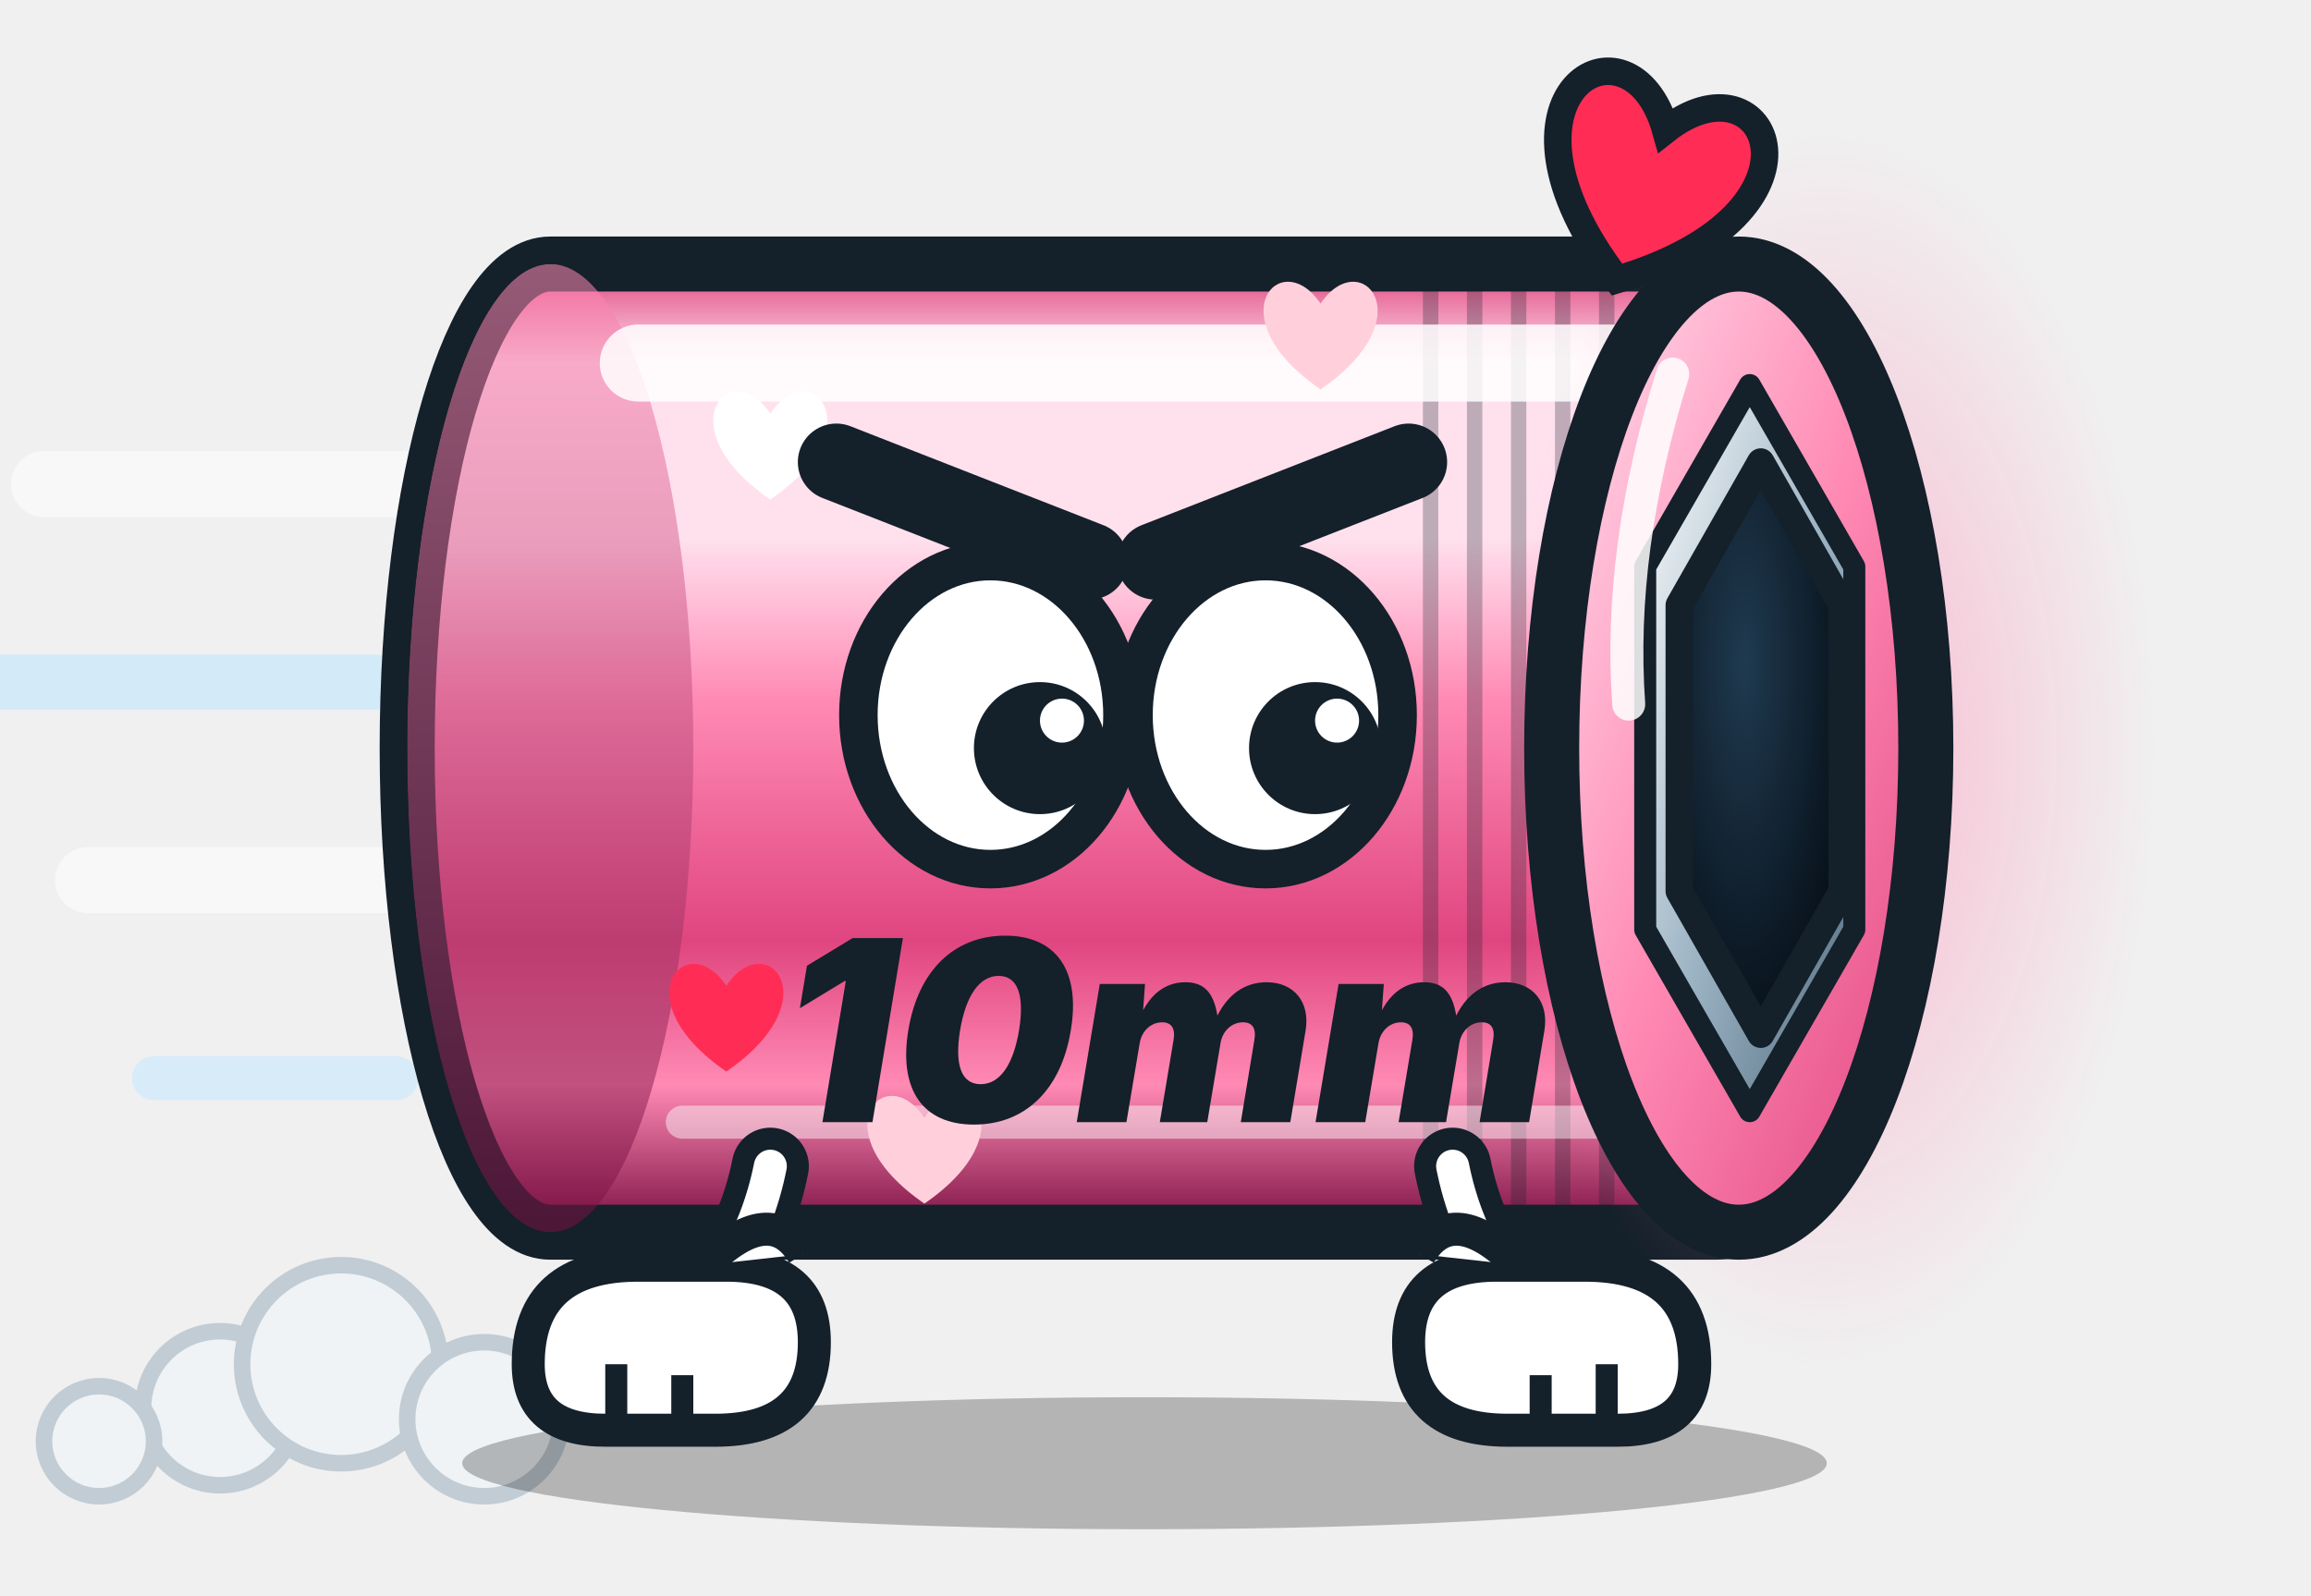
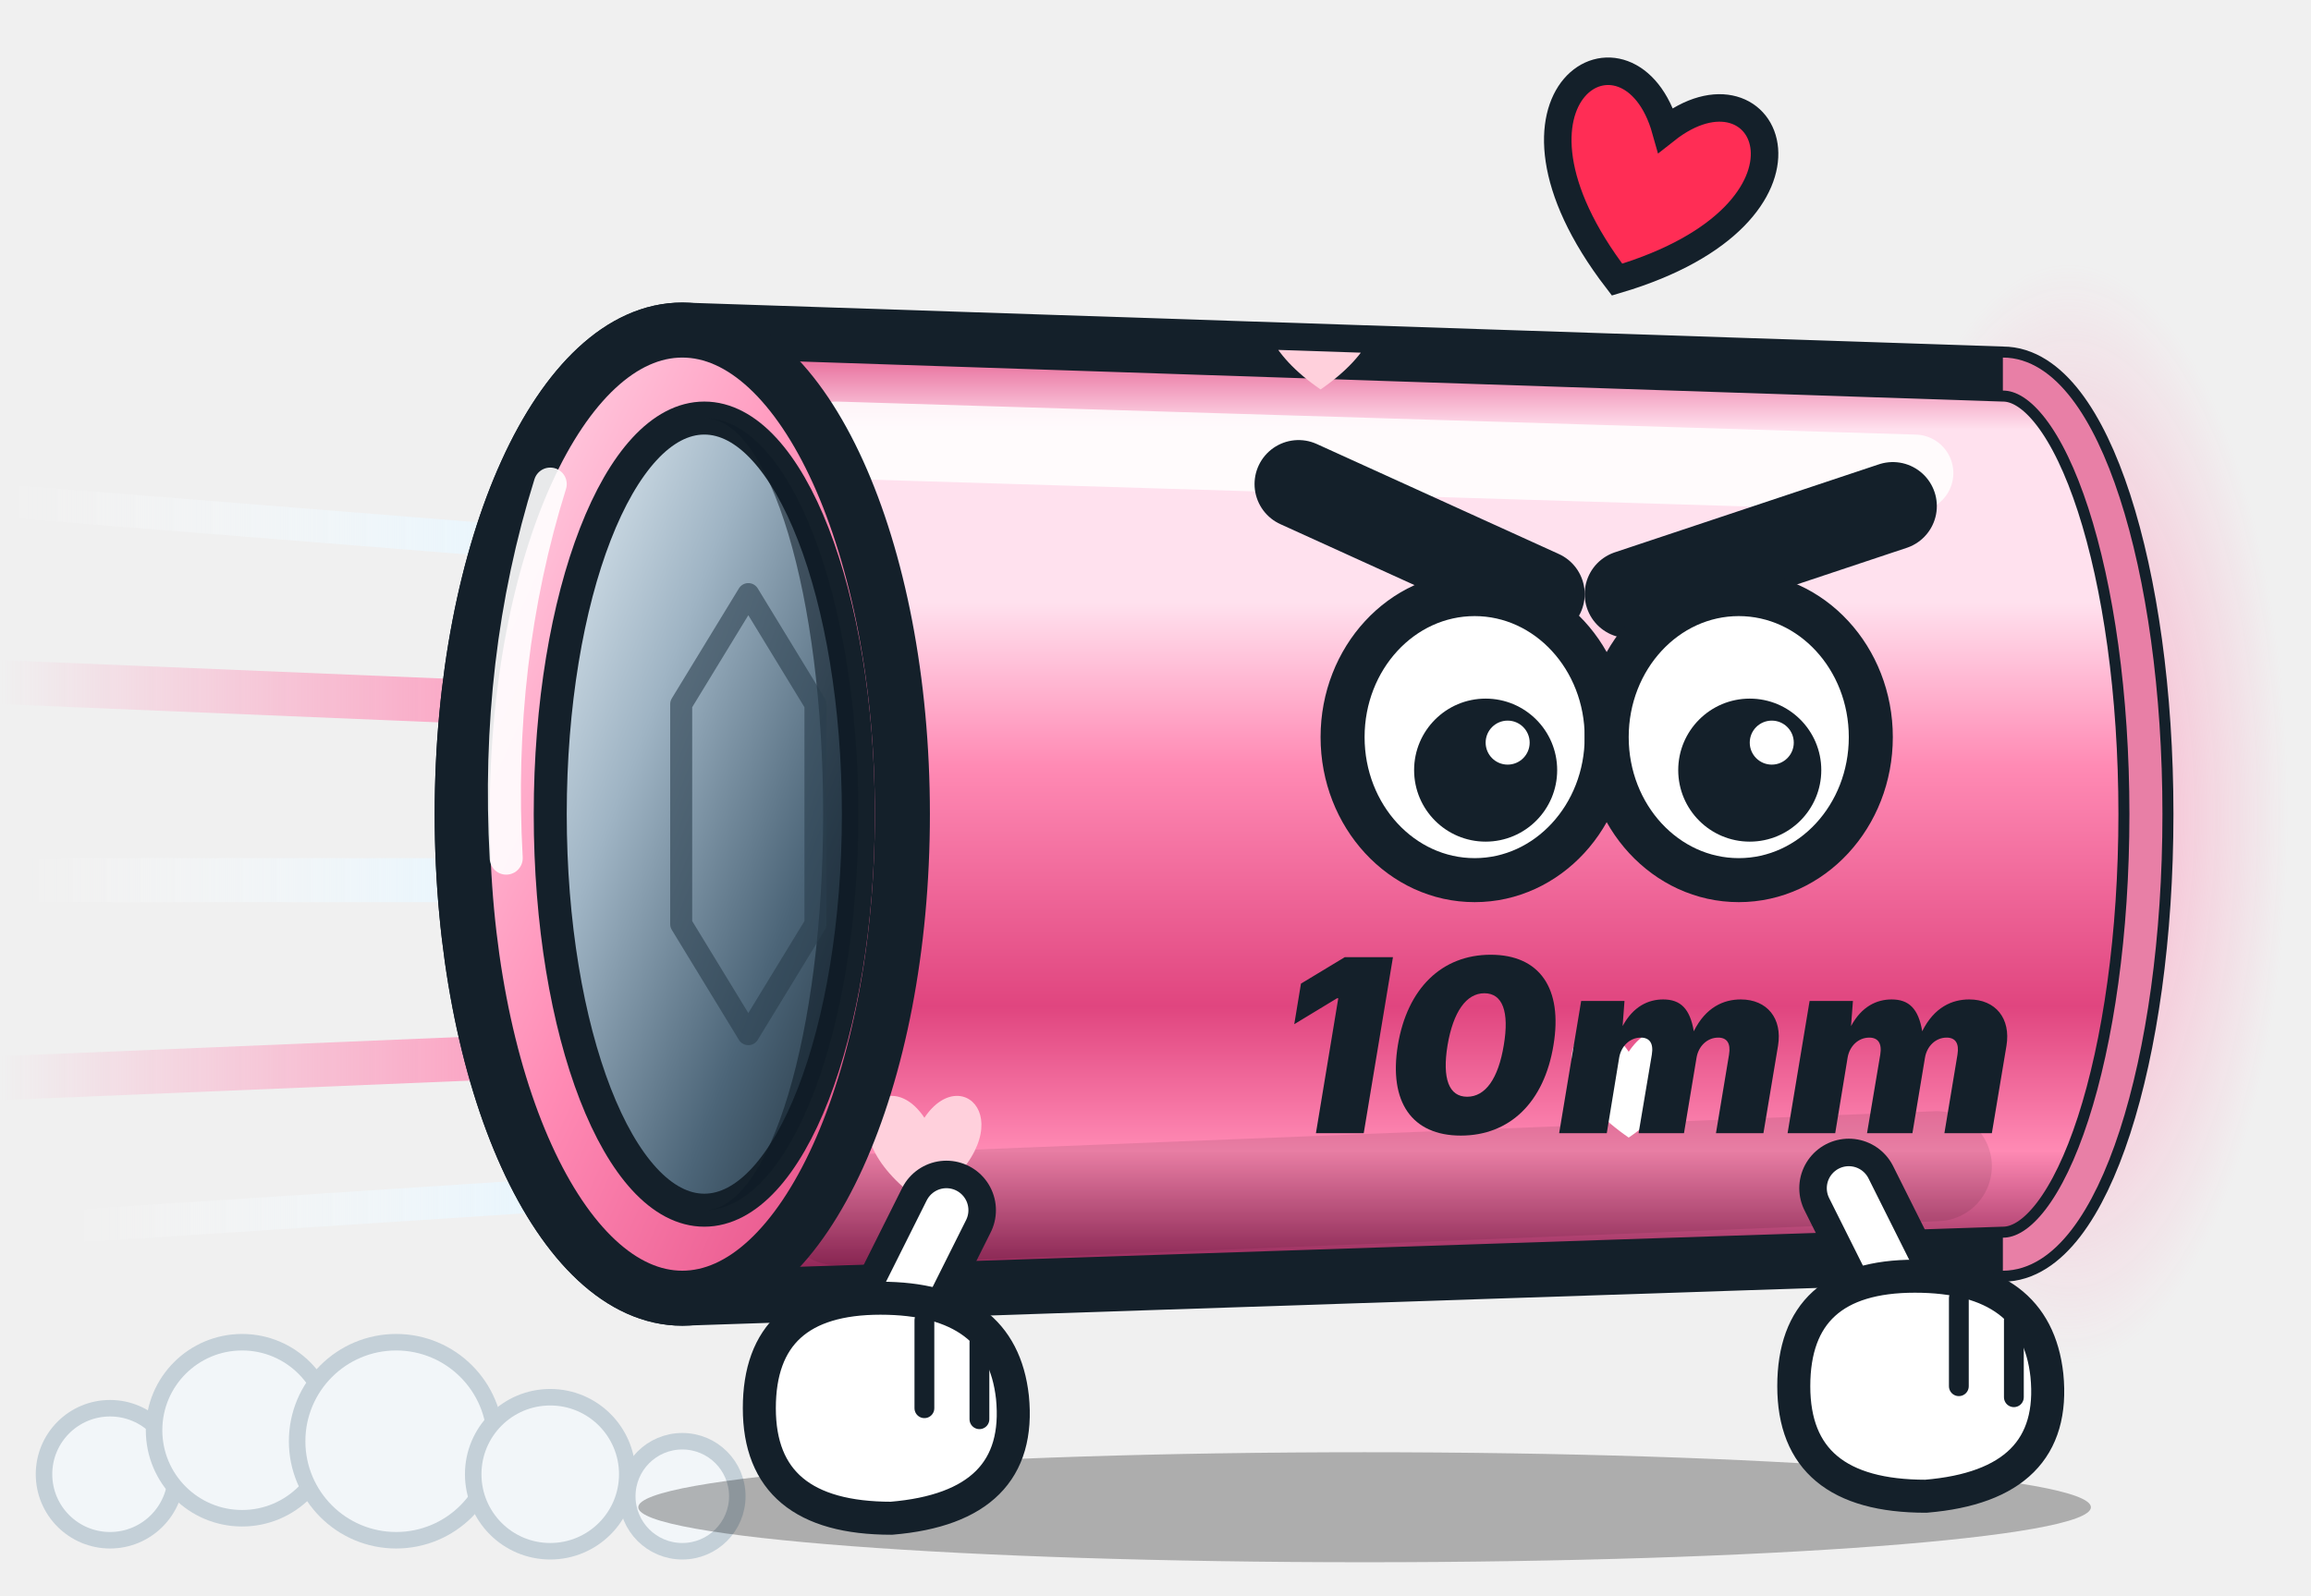
<svg xmlns="http://www.w3.org/2000/svg" viewBox="0 0 210 145">
  <defs>
    <linearGradient id="body" x2="0" y2="1">
      <stop offset="0" stop-color="#e0457f" />
      <stop offset="0.1" stop-color="#ffe1ee" />
      <stop offset="0.28" stop-color="#ffe1ee" />
      <stop offset="0.45" stop-color="#ff8ab4" />
      <stop offset="0.7" stop-color="#e0457f" />
      <stop offset="0.85" stop-color="#ff8ab4" />
      <stop offset="1" stop-color="#7a1043" />
    </linearGradient>
    <linearGradient id="face" x1="0" y1="0" x2="1" y2="1">
      <stop offset="0" stop-color="#ffe1ee" />
      <stop offset="0.5" stop-color="#ff8ab4" />
      <stop offset="1" stop-color="#e0457f" />
    </linearGradient>
    <linearGradient id="drive" x2="0" y2="1">
      <stop offset="0" stop-color="#ff8ab4" />
      <stop offset="1" stop-color="#7a1043" />
    </linearGradient>
-     <radialGradient id="hole" cx=".4" cy=".35" r=".8">
-       <stop stop-color="#1f3a50" />
-       <stop offset="1" stop-color="#03080e" />
-     </radialGradient>
+     <linearGradient id="hole" x1="0" y1="0" x2="1" y2="1">
+       <stop stop-color="#e8f2f8" />
+       <stop offset=".35" stop-color="#9fb4c4" />
+       <stop offset=".7" stop-color="#4c6578" />
+       <stop offset="1" stop-color="#1c2c38" />
+     </linearGradient>
    <linearGradient id="bevel" x1="0" y1="0" x2="1" y2="1">
      <stop stop-color="#ffffff" />
-       <stop offset=".5" stop-color="#9fb6c6" />
-       <stop offset="1" stop-color="#4f6a7e" />
+       <stop offset=".5" stop-color="#b8c8d4" />
+       <stop offset="1" stop-color="#6f879a" />
    </linearGradient>
    <radialGradient id="fglow" cx=".5" cy=".5" r=".5">
-       <stop stop-color="#ff8ab4" stop-opacity=".55" />
+       <stop stop-color="#ff8ab4" stop-opacity=".7" />
      <stop offset="1" stop-color="#ff8ab4" stop-opacity="0" />
    </radialGradient>
+     <linearGradient id="streak" x2="1" y2="0">
+       <stop stop-color="#ffffff" stop-opacity="0" />
+       <stop offset="1" stop-color="#e6f6ff" stop-opacity=".95" />
+     </linearGradient>
+     <linearGradient id="streakb" x2="1" y2="0">
+       <stop stop-color="#ff8ab4" stop-opacity="0" />
+       <stop offset="1" stop-color="#ff8ab4" stop-opacity=".8" />
+     </linearGradient>
    <clipPath id="bodyclip">
-       <path d="M50 24 H156 A16 44 0 0 1 156 112 H50 A13 44 0 0 1 50 24Z" />
+       <path d="M62 30 L182 34 A13 40 0 0 1 182 114 L62 118 A20 44 0 0 1 62 30Z" />
    </clipPath>
  </defs>
-   <g stroke-linecap="round" fill="none">
-     <path d="M4 44 H40" stroke="#ffffff" stroke-width="6" opacity=".55" />
-     <path d="M0 62 H34" stroke="#bfe6ff" stroke-width="5" opacity=".6" />
-     <path d="M8 80 H38" stroke="#ffffff" stroke-width="6" opacity=".5" />
-     <path d="M14 98 H36" stroke="#bfe6ff" stroke-width="4" opacity=".5" />
+   <path d="M0 44 L50 48 L50 51 L0 47Z" fill="url(#streak)" />
+   <path d="M0 60 L48 62 L48 66 L0 64Z" fill="url(#streakb)" />
+   <path d="M2 78 L46 78 L46 82 L2 82Z" fill="url(#streak)" />
+   <path d="M0 96 L48 94 L48 98 L0 100Z" fill="url(#streakb)" />
+   <path d="M6 110 L52 107 L52 110 L6 113Z" fill="url(#streak)" />
+   <g fill="#f2f6f9" stroke="#c4d0d8" stroke-width="1.5">
+     <circle cx="10" cy="134" r="6" />
+     <circle cx="22" cy="130" r="8" />
+     <circle cx="36" cy="131" r="9" />
+     <circle cx="50" cy="134" r="7" />
+     <circle cx="62" cy="136" r="5" />
  </g>
-   <g fill="#eef3f6" stroke="#b9c6cf" stroke-width="1.5" opacity=".85">
-     <circle cx="20" cy="128" r="7" />
-     <circle cx="31" cy="124" r="9" />
-     <circle cx="44" cy="129" r="7" />
-     <circle cx="9" cy="131" r="5" />
-   </g>
-   <ellipse cx="104" cy="133" rx="62" ry="6" fill="#000" opacity=".25" />
-   <path d="M50 24 H156 A16 44 0 0 1 156 112 H50 A13 44 0 0 1 50 24Z" fill="url(#body)" stroke="#14202a" stroke-width="5" stroke-linejoin="round" />
+   <ellipse cx="124" cy="137" rx="66" ry="5" fill="#000" opacity=".28" />
+   <ellipse cx="188" cy="74" rx="20" ry="50" fill="url(#fglow)" />
+   <path d="M62 30 L182 34 A13 40 0 0 1 182 114 L62 118 A20 44 0 0 1 62 30Z" fill="url(#body)" stroke="#14202a" stroke-width="5" stroke-linejoin="round" />
  <g clip-path="url(#bodyclip)">
-     <ellipse cx="50" cy="68" rx="13" ry="44" fill="url(#drive)" opacity=".55" />
-     <g stroke="#14202a" stroke-width="1.4" opacity=".28">
-       <path d="M130 24 V112" />
-       <path d="M134 24 V112" />
-       <path d="M138 24 V112" />
-       <path d="M142 24 V112" />
-       <path d="M146 24 V112" />
-     </g>
-     <path d="M58 33 H150" stroke="#fff" stroke-width="7" stroke-linecap="round" opacity=".85" />
-     <path d="M62 102 H146" stroke="#fff" stroke-width="3" stroke-linecap="round" opacity=".45" />
+     <path d="M76 40 L174 43" stroke="#fff" stroke-width="7" stroke-linecap="round" opacity=".85" />
+     <path d="M76 110 L176 106" stroke="#000" stroke-width="10" stroke-linecap="round" opacity=".09" />
    <path d="M70 45.4 C60.4 38.8 66.4 32.2 70 37.6 C73.6 32.2 79.6 38.8 70 45.4Z" fill="#fff" />
    <path d="M66 97.4 C56.4 90.8 62.4 84.2 66 89.6 C69.6 84.2 75.6 90.8 66 97.4Z" fill="#ff2d55" />
    <path d="M148 103.4 C138.4 96.8 144.4 90.2 148 95.6 C151.6 90.2 157.6 96.8 148 103.4Z" fill="#fff" />
    <path d="M84 109.4 C74.4 102.8 80.4 96.2 84 101.6 C87.6 96.2 93.6 102.8 84 109.4Z" fill="#ffd0dc" />
    <path d="M120 35.4 C110.4 28.8 116.4 22.2 120 27.6 C123.6 22.2 129.6 28.8 120 35.4Z" fill="#ffd0dc" />
  </g>
-   <ellipse cx="166" cy="68" rx="30" ry="56" fill="url(#fglow)" />
-   <ellipse cx="158" cy="68" rx="17" ry="44" fill="url(#face)" stroke="#14202a" stroke-width="5" />
-   <polygon points="159.0,101.0 149.5,84.5 149.5,51.5 159.0,35.0 168.5,51.5 168.5,84.5" fill="url(#bevel)" stroke="#14202a" stroke-width="2" stroke-linejoin="round" />
-   <polygon points="160.0,94.0 152.6,81.0 152.6,55.0 160.0,42.0 167.4,55.0 167.4,81.0" fill="url(#hole)" stroke="#14202a" stroke-width="2.5" stroke-linejoin="round" />
-   <path d="M152 34 Q147 50 148 64" stroke="#fff" stroke-width="3" fill="none" stroke-linecap="round" opacity=".85" />
-   <path d="M76 42 L99 51" stroke="#14202a" stroke-width="7" stroke-linecap="round" />
-   <path d="M128 42 L105 51" stroke="#14202a" stroke-width="7" stroke-linecap="round" />
-   <ellipse cx="90" cy="65" rx="12" ry="14" fill="#fff" stroke="#14202a" stroke-width="3.5" />
-   <ellipse cx="115" cy="65" rx="12" ry="14" fill="#fff" stroke="#14202a" stroke-width="3.5" />
-   <circle cx="94.5" cy="68" r="6" fill="#14202a" />
-   <circle cx="119.5" cy="68" r="6" fill="#14202a" />
-   <circle cx="96.5" cy="65.5" r="2" fill="#fff" />
-   <circle cx="121.5" cy="65.5" r="2" fill="#fff" />
-   <text x="71" y="102" font-family="Inter,Arial,sans-serif" font-size="23" font-style="italic" font-weight="900" fill="#14202a">10mm</text>
-   <g stroke="#14202a" stroke-width="3" stroke-linejoin="round" fill="#ffffff">
-     <g transform="translate(70 112) scale(1 1)">
-       <path d="M0 -6 q-2 10 -10 16" fill="none" stroke="#14202a" stroke-width="7" stroke-linecap="round" />
-       <path d="M0 -6 q-2 10 -10 16" fill="none" stroke="#ffffff" stroke-width="3" stroke-linecap="round" />
-       <path d="M-22 12 q0 -9 10 -9 h8 q8 0 8 7 q0 8 -9 8 h-10 q-7 0 -7 -6z" fill="#ffffff" />
-       <path d="M-6 3 q6 -6 9 -1" fill="#ffffff" />
-       <path d="M-14 18 v-6 M-8 18 v-5" stroke-width="2" />
-     </g>
-     <g transform="translate(132 112) scale(-1 1)">
-       <path d="M0 -6 q-2 10 -10 16" fill="none" stroke="#14202a" stroke-width="7" stroke-linecap="round" />
-       <path d="M0 -6 q-2 10 -10 16" fill="none" stroke="#ffffff" stroke-width="3" stroke-linecap="round" />
-       <path d="M-22 12 q0 -9 10 -9 h8 q8 0 8 7 q0 8 -9 8 h-10 q-7 0 -7 -6z" fill="#ffffff" />
-       <path d="M-6 3 q6 -6 9 -1" fill="#ffffff" />
-       <path d="M-14 18 v-6 M-8 18 v-5" stroke-width="2" />
-     </g>
+   <path d="M182 34 A13 40 0 0 1 182 114" fill="none" stroke="#ff8ab4" stroke-width="3" opacity=".9" />
+   <ellipse cx="62" cy="74" rx="20" ry="44" fill="url(#face)" stroke="#14202a" stroke-width="5" />
+   <ellipse cx="64" cy="74" rx="14" ry="36" fill="url(#hole)" stroke="#14202a" stroke-width="3" />
+   <path d="M64 38 A14 36 0 0 1 64 110 A9 30 0 0 0 64 38Z" fill="#0d1a24" opacity=".55" />
+   <polygon points="68.0,94.0 61.9,84.0 61.9,64.0 68.0,54.0 74.1,64.0 74.1,84.0" fill="none" stroke="#2a3e4c" stroke-width="2" stroke-linejoin="round" opacity=".6" />
+   <path d="M50 44 Q45 60 46 78" stroke="#fff" stroke-width="3" fill="none" stroke-linecap="round" opacity=".9" />
+   <path d="M118 44 L140 54" stroke="#14202a" stroke-width="8" stroke-linecap="round" />
+   <path d="M172 46 L148 54" stroke="#14202a" stroke-width="8" stroke-linecap="round" />
+   <ellipse cx="134" cy="67" rx="12" ry="13" fill="#fff" stroke="#14202a" stroke-width="4" />
+   <ellipse cx="158" cy="67" rx="12" ry="13" fill="#fff" stroke="#14202a" stroke-width="4" />
+   <circle cx="135" cy="70" r="6.5" fill="#14202a" />
+   <circle cx="159" cy="70" r="6.5" fill="#14202a" />
+   <circle cx="137" cy="67.5" r="2" fill="#fff" />
+   <circle cx="161" cy="67.5" r="2" fill="#fff" />
+   <text x="116" y="103" font-family="Inter,Arial,sans-serif" font-size="22" font-style="italic" font-weight="900" fill="#14202a">10mm</text>
+   <path d="M86 110 L80 122" stroke="#14202a" stroke-width="9" stroke-linecap="round" />
+   <path d="M86 110 L80 122" stroke="#fff" stroke-width="4" stroke-linecap="round" />
+   <g stroke="#14202a" stroke-width="3" stroke-linejoin="round">
+     <path d="M69 128 q0 -10 11 -10 q11 0 12 9 q1 10 -11 11 q-12 0 -12 -10z" fill="#fff" />
  </g>
+   <path d="M84 120 v8 M89 122 v7" stroke="#14202a" stroke-width="1.8" stroke-linecap="round" />
+   <path d="M74 123 q3 -3 7 -2" stroke="#fff" stroke-width="2" fill="none" opacity=".9" />
+   <path d="M168 108 L174 120" stroke="#14202a" stroke-width="9" stroke-linecap="round" />
+   <path d="M168 108 L174 120" stroke="#fff" stroke-width="4" stroke-linecap="round" />
+   <g stroke="#14202a" stroke-width="3" stroke-linejoin="round">
+     <path d="M163 126 q0 -10 11 -10 q11 0 12 9 q1 10 -11 11 q-12 0 -12 -10z" fill="#fff" />
+   </g>
+   <path d="M178 118 v8 M183 120 v7" stroke="#14202a" stroke-width="1.8" stroke-linecap="round" />
+   <path d="M168 121 q3 -3 7 -2" stroke="#fff" stroke-width="2" fill="none" opacity=".9" />
  <g transform="translate(150 16) rotate(18)">
    <path d="M0 9.9 C-17.6 -2.2 -6.6 -14.3 0 -4.4 C6.6 -14.3 17.6 -2.2 0 9.9Z" fill="#ff2d55" stroke="#14202a" stroke-width="2.5" />
  </g>
</svg>
